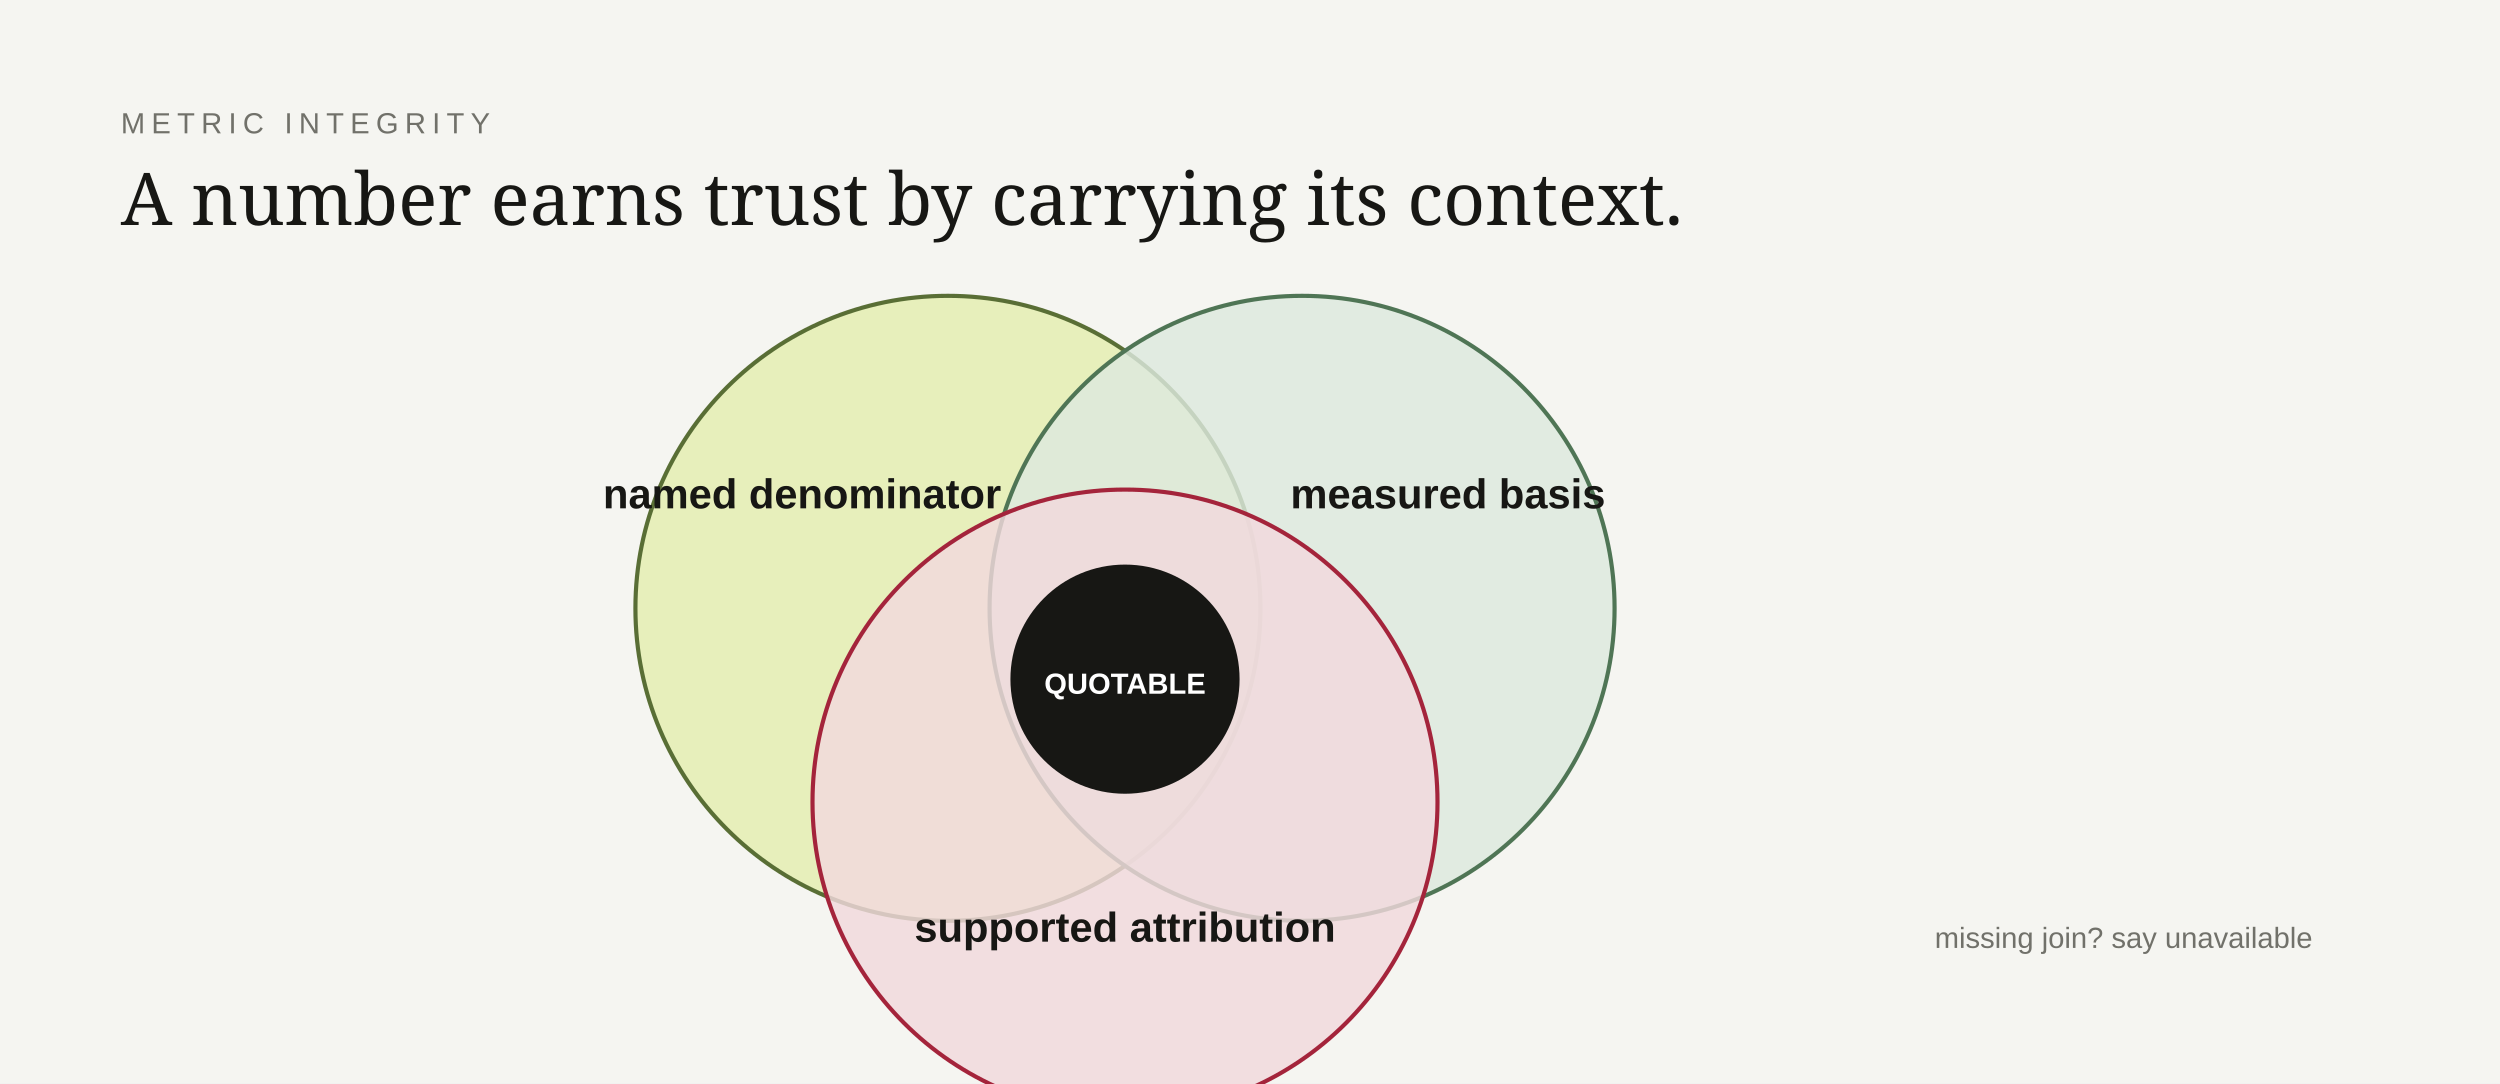
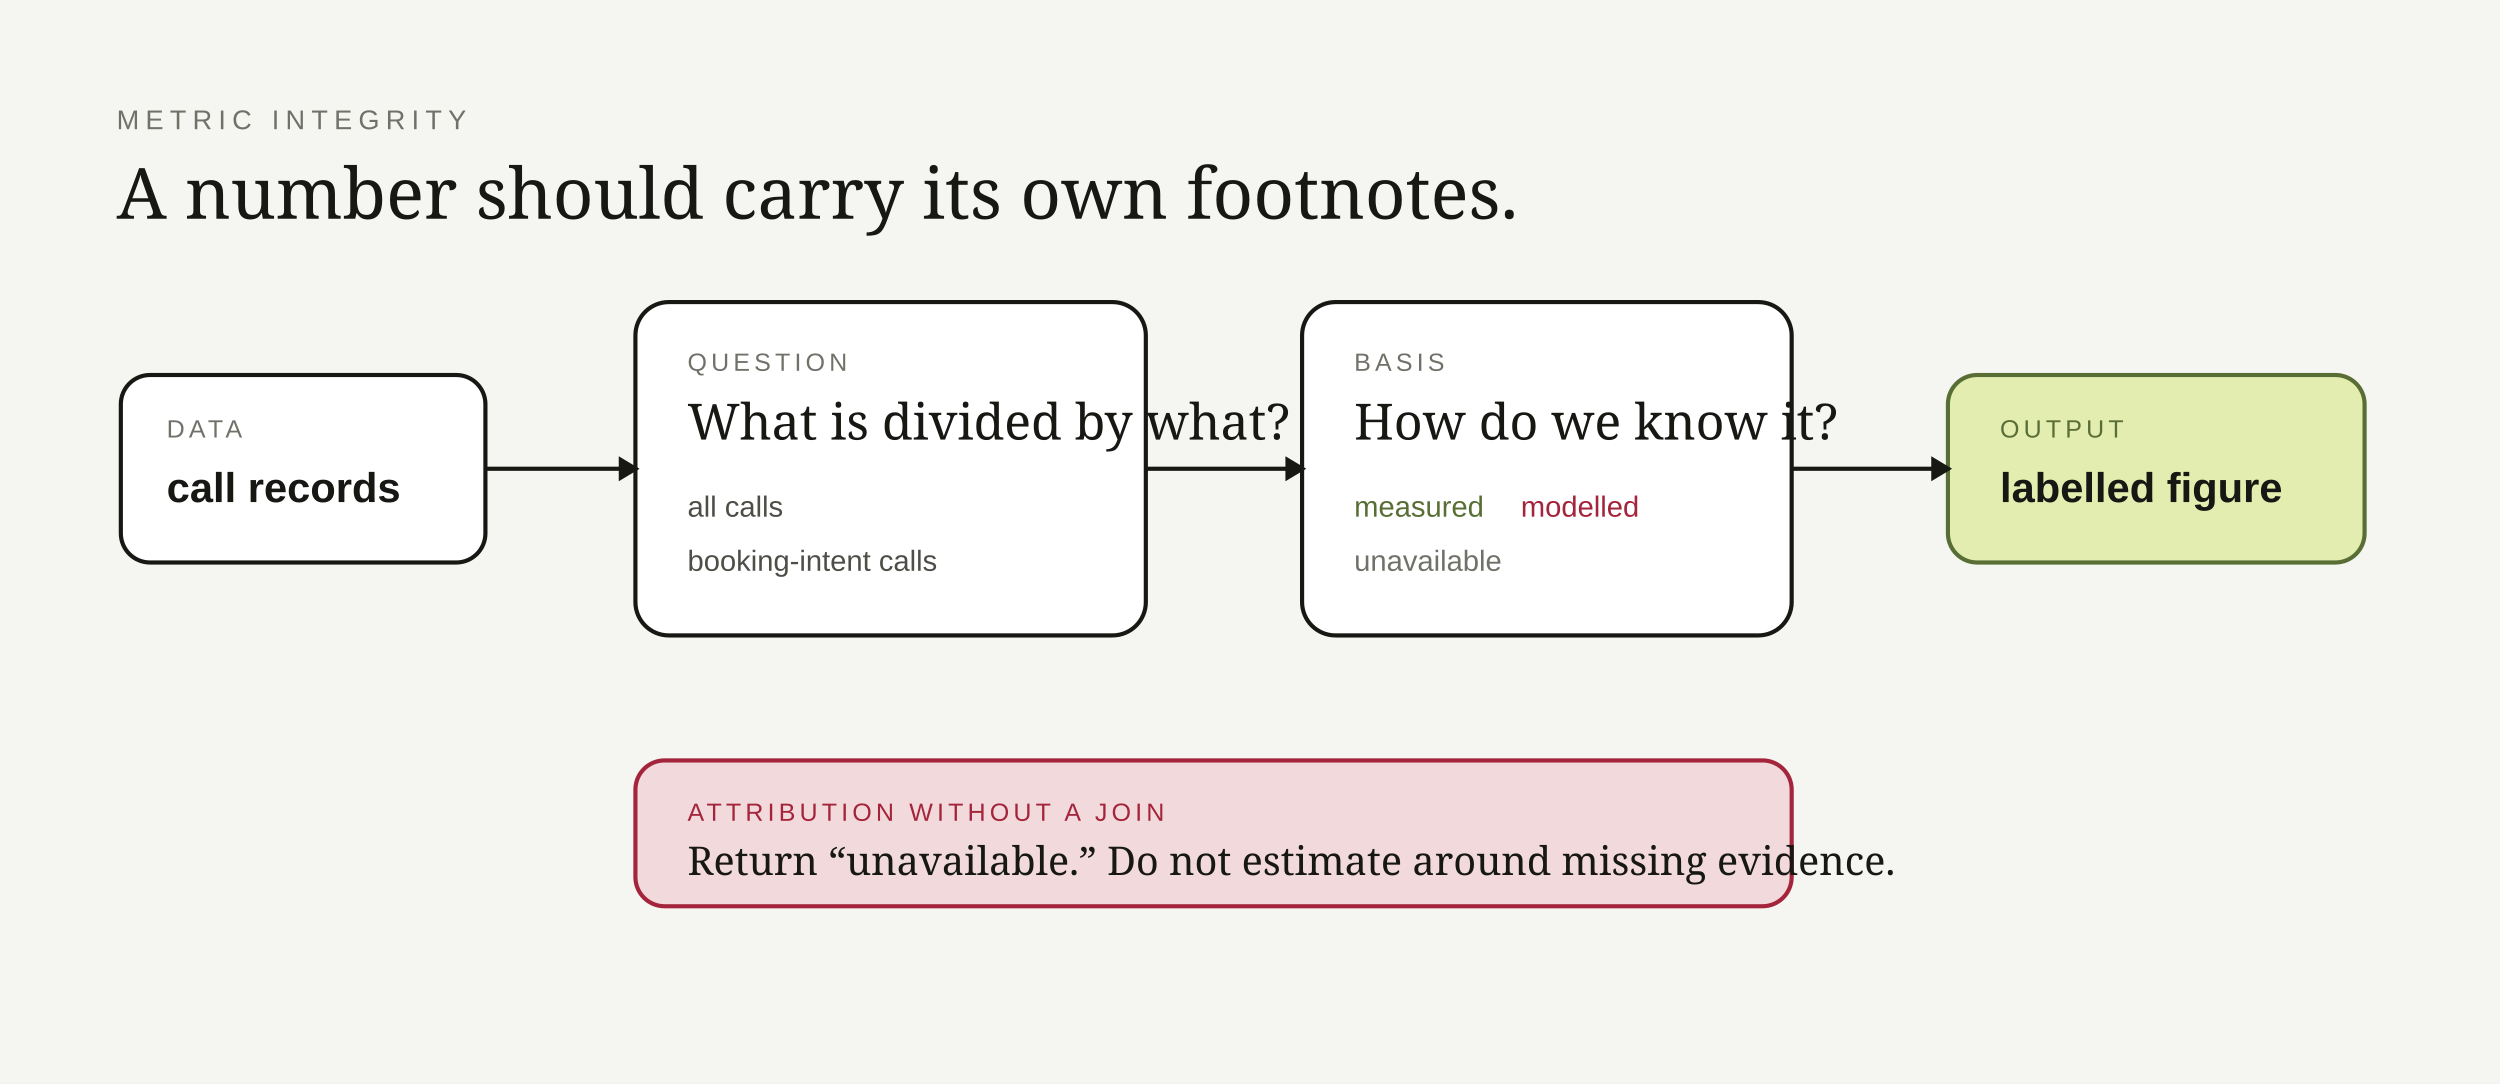
<svg xmlns="http://www.w3.org/2000/svg" viewBox="0 0 1200 520" role="img" aria-labelledby="t d">
  <rect width="1200" height="520" fill="#f5f5f1" />
-   <text x="58" y="64" fill="#71716a" font-family="Arial,sans-serif" font-size="14" letter-spacing="3">METRIC INTEGRITY</text>
-   <text x="58" y="108" fill="#171714" font-family="Georgia,serif" font-size="35">A number earns trust by carrying its context.</text>
-   <circle cx="455" cy="292" r="150" fill="#e4edb0" fill-opacity=".82" stroke="#596e35" stroke-width="2" />
-   <circle cx="625" cy="292" r="150" fill="#dce9de" fill-opacity=".82" stroke="#4f7555" stroke-width="2" />
-   <circle cx="540" cy="385" r="150" fill="#f1d9dc" fill-opacity=".82" stroke="#a4243b" stroke-width="2" />
-   <text x="385" y="244" text-anchor="middle" fill="#171714" font-family="Arial,sans-serif" font-size="20" font-weight="700">named denominator</text>
-   <text x="695" y="244" text-anchor="middle" fill="#171714" font-family="Arial,sans-serif" font-size="20" font-weight="700">measured basis</text>
-   <text x="540" y="452" text-anchor="middle" fill="#171714" font-family="Arial,sans-serif" font-size="20" font-weight="700">supported attribution</text>
-   <circle cx="540" cy="326" r="55" fill="#171714" />
-   <text x="540" y="333" text-anchor="middle" fill="#fff" font-family="Arial,sans-serif" font-size="14" font-weight="700">QUOTABLE</text>
-   <text x="1110" y="455" text-anchor="end" fill="#71716a" font-family="Arial,sans-serif" font-size="14">missing join? say unavailable</text>
+   <text x="56" y="62" fill="#71716a" font-family="Arial,sans-serif" font-size="13" letter-spacing="3">METRIC INTEGRITY</text>
+   <text x="56" y="105" fill="#171714" font-family="Georgia,serif" font-size="34">A number should carry its own footnotes.</text>
+   <rect x="58" y="180" width="175" height="90" rx="14" fill="#fff" stroke="#171714" stroke-width="2" />
+   <text x="80" y="210" fill="#71716a" font-family="Arial,sans-serif" font-size="12" letter-spacing="2">DATA</text>
+   <text x="80" y="241" fill="#171714" font-family="Arial,sans-serif" font-size="20" font-weight="700">call records</text>
+   <rect x="305" y="145" width="245" height="160" rx="16" fill="#fff" stroke="#171714" stroke-width="2" />
+   <text x="330" y="178" fill="#71716a" font-family="Arial,sans-serif" font-size="12" letter-spacing="2">QUESTION</text>
+   <text x="330" y="211" fill="#171714" font-family="Georgia,serif" font-size="24">What is divided by what?</text>
+   <text x="330" y="248" fill="#4e4e48" font-family="Arial,sans-serif" font-size="14">all calls</text>
+   <text x="330" y="274" fill="#4e4e48" font-family="Arial,sans-serif" font-size="14">booking-intent calls</text>
+   <rect x="625" y="145" width="235" height="160" rx="16" fill="#fff" stroke="#171714" stroke-width="2" />
+   <text x="650" y="178" fill="#71716a" font-family="Arial,sans-serif" font-size="12" letter-spacing="2">BASIS</text>
+   <text x="650" y="211" fill="#171714" font-family="Georgia,serif" font-size="24">How do we know it?</text>
+   <text x="650" y="248" fill="#596e35" font-family="Arial,sans-serif" font-size="14">measured</text>
+   <text x="730" y="248" fill="#a4243b" font-family="Arial,sans-serif" font-size="14">modelled</text>
+   <text x="650" y="274" fill="#71716a" font-family="Arial,sans-serif" font-size="14">unavailable</text>
+   <rect x="935" y="180" width="200" height="90" rx="14" fill="#e4edb0" stroke="#596e35" stroke-width="2" />
+   <text x="960" y="210" fill="#596e35" font-family="Arial,sans-serif" font-size="12" letter-spacing="2">OUTPUT</text>
+   <text x="960" y="241" fill="#171714" font-family="Arial,sans-serif" font-size="20" font-weight="700">labelled figure</text>
+   <g stroke="#171714" stroke-width="2" fill="none">
+     <path d="M233 225 H305" />
+     <path d="M550 225 H625" />
+     <path d="M860 225 H935" />
+   </g>
+   <g fill="#171714">
+     <path d="M297 219 l10 6 -10 6z" />
+     <path d="M617 219 l10 6 -10 6z" />
+     <path d="M927 219 l10 6 -10 6z" />
+   </g>
+   <rect x="305" y="365" width="555" height="70" rx="14" fill="#f1d9dc" stroke="#a4243b" stroke-width="2" />
+   <text x="330" y="394" fill="#a4243b" font-family="Arial,sans-serif" font-size="12" letter-spacing="2">ATTRIBUTION WITHOUT A JOIN</text>
+   <text x="330" y="420" fill="#171714" font-family="Georgia,serif" font-size="19">Return “unavailable.” Do not estimate around missing evidence.</text>
</svg>
